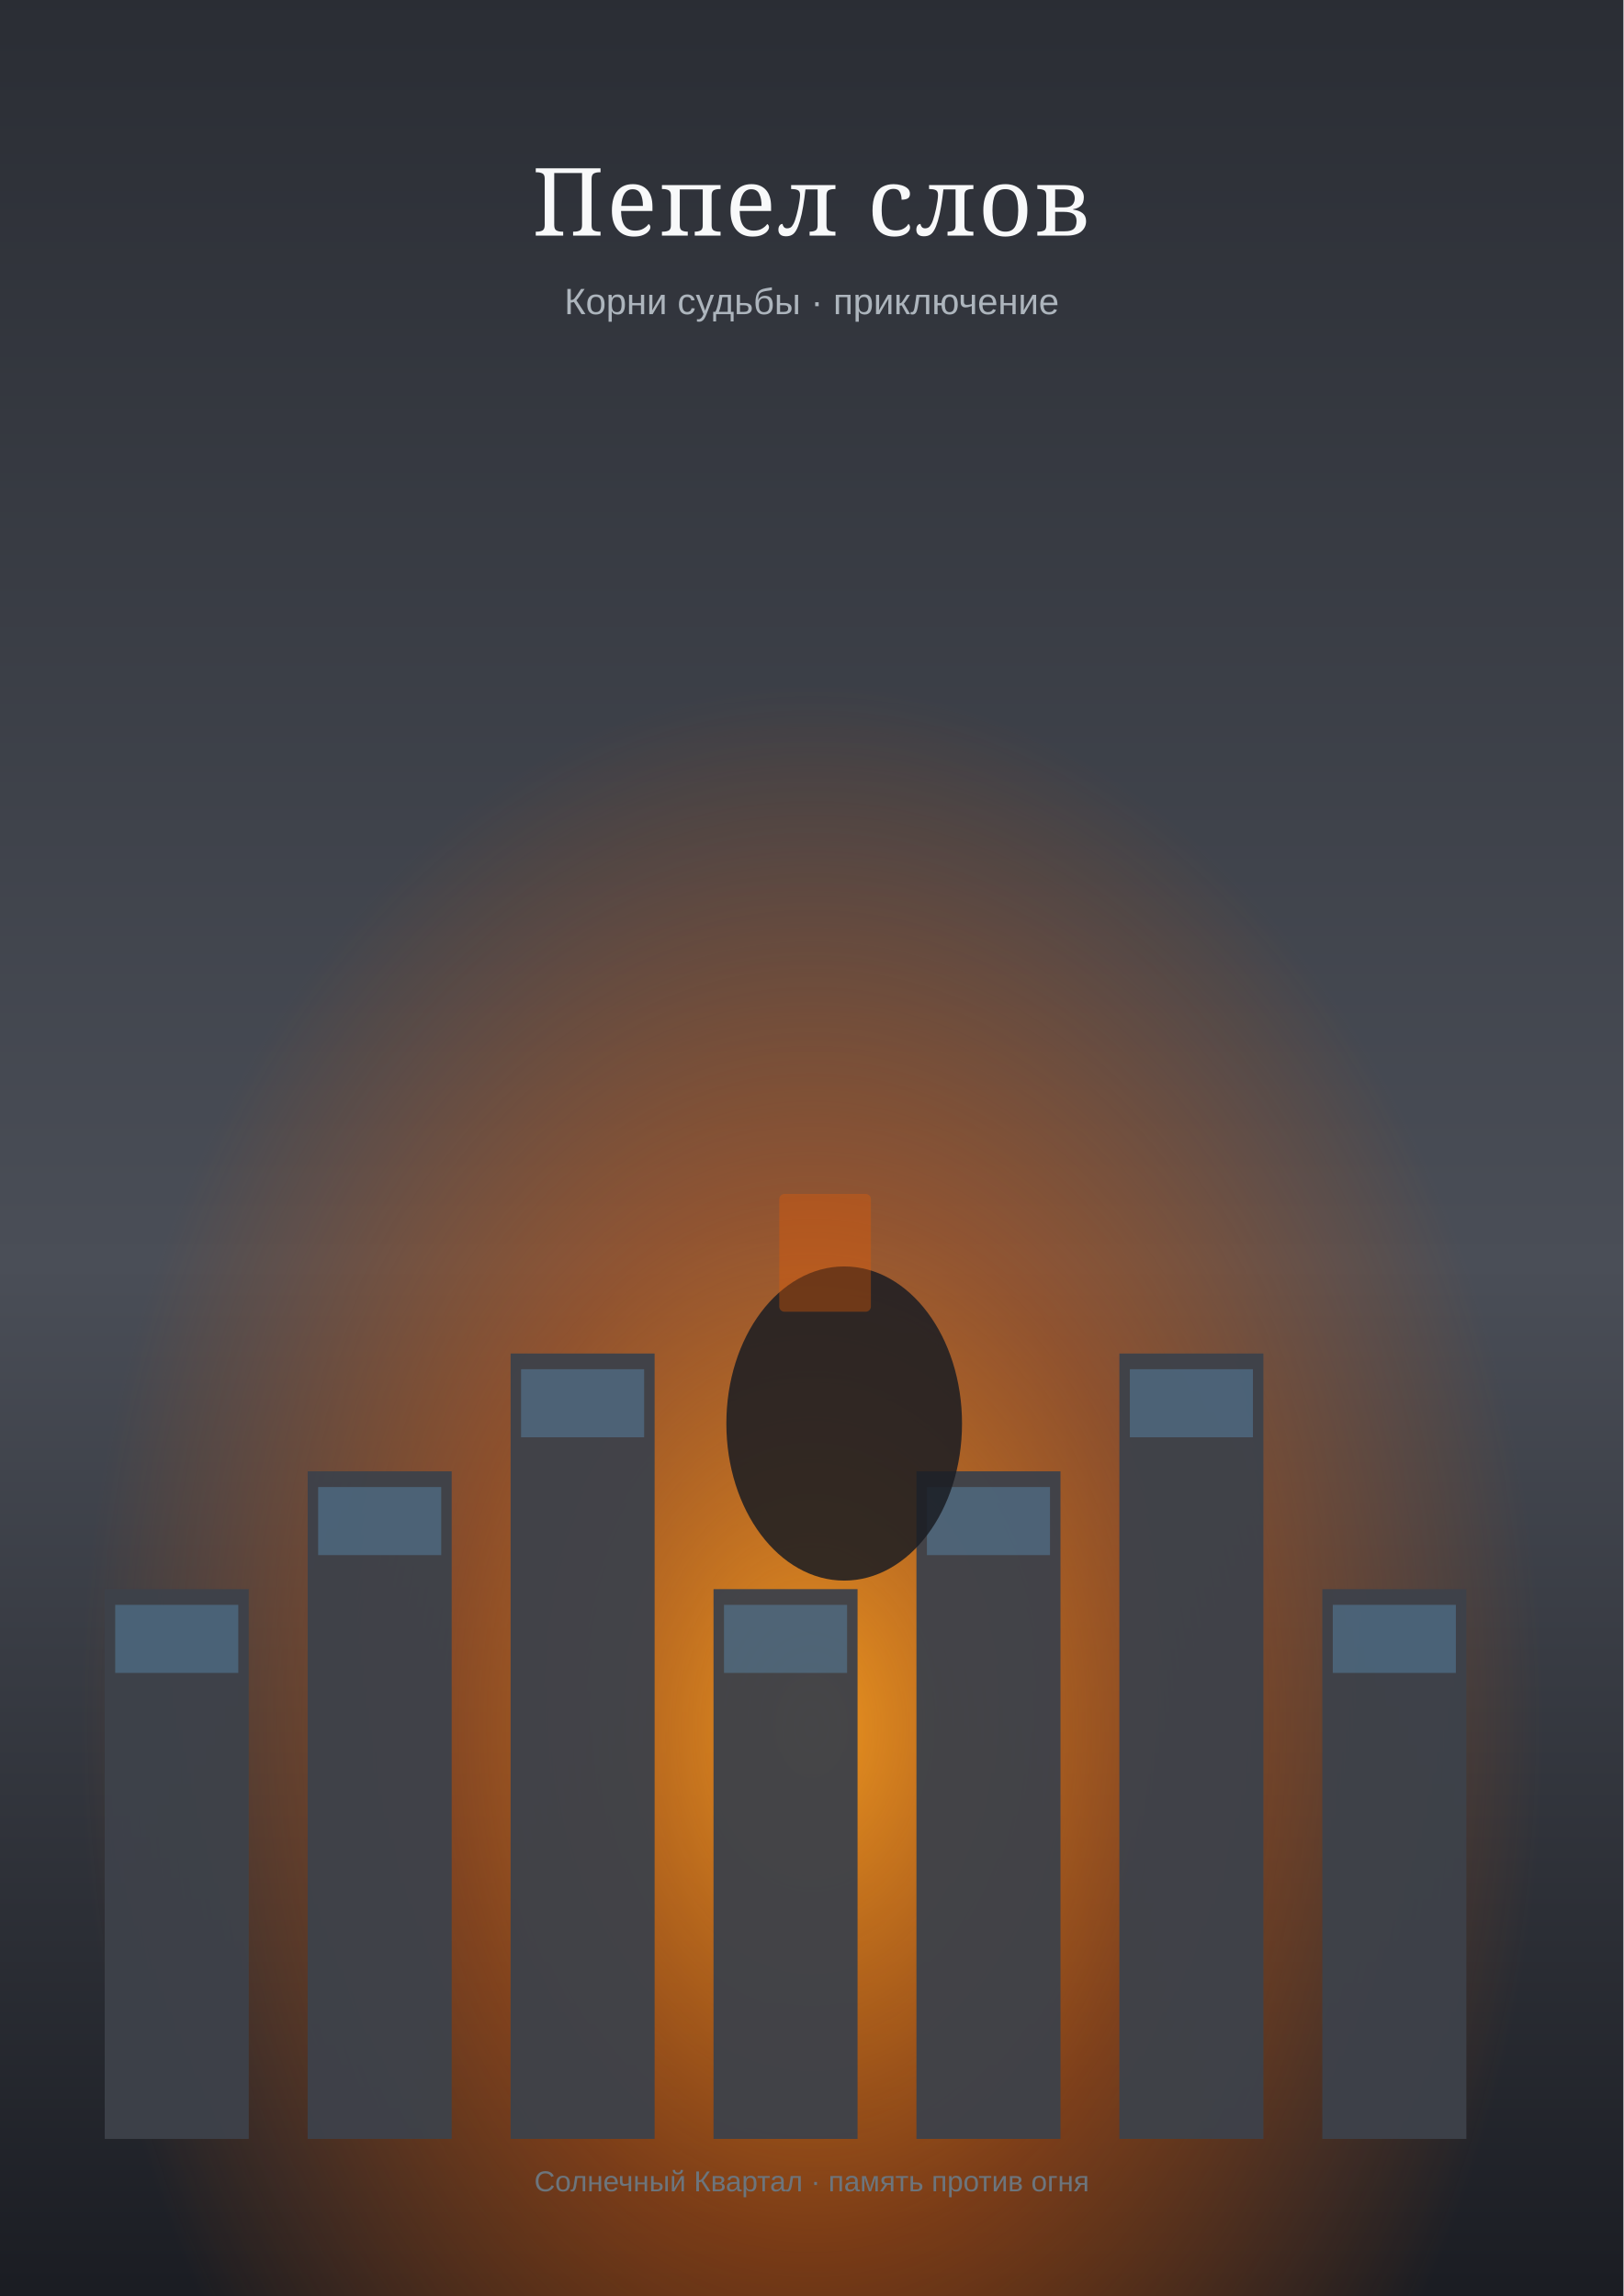
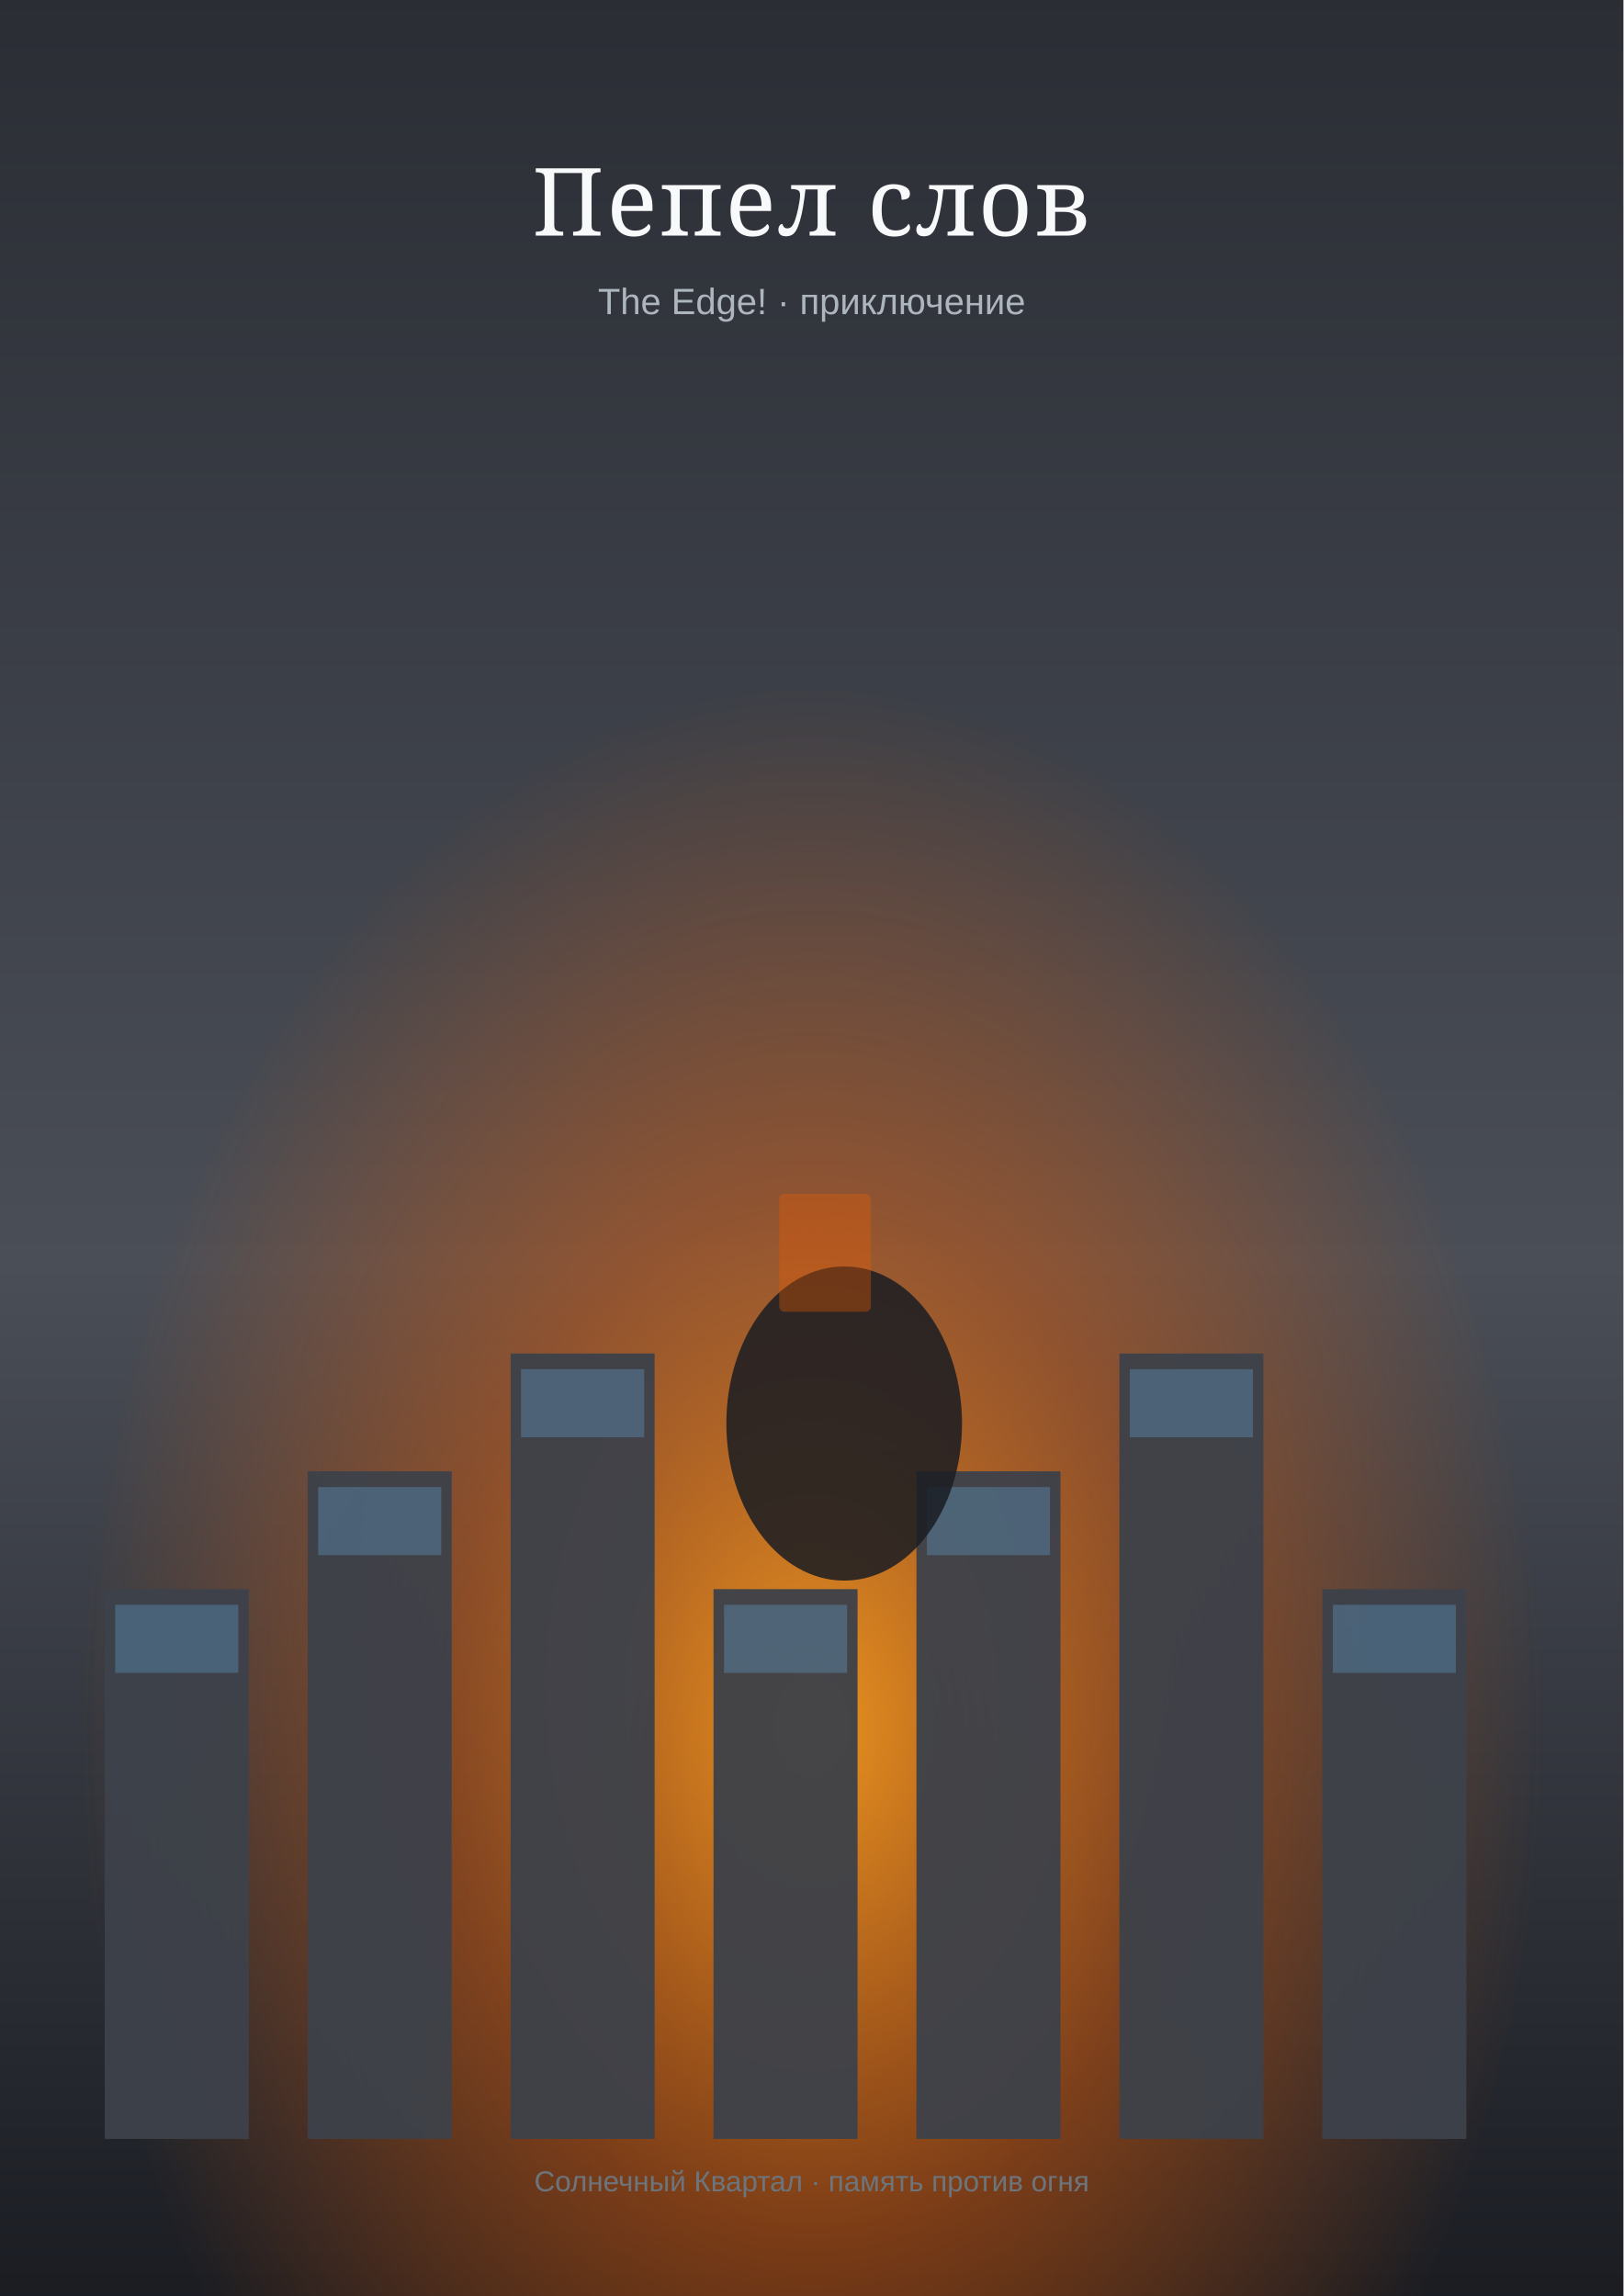
<svg xmlns="http://www.w3.org/2000/svg" width="1240" height="1754" viewBox="0 0 1240 1754">
  <defs>
    <linearGradient id="sky" x1="0" y1="0" x2="0" y2="1">
      <stop offset="0%" stop-color="#2a2d34" />
      <stop offset="55%" stop-color="#4a4e57" />
      <stop offset="100%" stop-color="#1a1c22" />
    </linearGradient>
    <radialGradient id="fire" cx="50%" cy="75%" r="45%">
      <stop offset="0%" stop-color="#ff9f1c" stop-opacity="0.9" />
      <stop offset="50%" stop-color="#e85d04" stop-opacity="0.45" />
      <stop offset="100%" stop-color="#e85d04" stop-opacity="0" />
    </radialGradient>
  </defs>
  <rect width="1240" height="1754" fill="url(#sky)" />
  <rect width="1240" height="1754" fill="url(#fire)" />
  <rect x="80" y="1214" width="110" height="420" fill="#3d4149" opacity="0.95" />
  <rect x="88" y="1226" width="94" height="52" fill="#6ec5ff" opacity="0.25" />
  <rect x="235" y="1124" width="110" height="510" fill="#3d4149" opacity="0.95" />
  <rect x="243" y="1136" width="94" height="52" fill="#6ec5ff" opacity="0.25" />
  <rect x="390" y="1034" width="110" height="600" fill="#3d4149" opacity="0.95" />
  <rect x="398" y="1046" width="94" height="52" fill="#6ec5ff" opacity="0.25" />
  <rect x="545" y="1214" width="110" height="420" fill="#3d4149" opacity="0.95" />
  <rect x="553" y="1226" width="94" height="52" fill="#6ec5ff" opacity="0.25" />
  <rect x="700" y="1124" width="110" height="510" fill="#3d4149" opacity="0.95" />
  <rect x="708" y="1136" width="94" height="52" fill="#6ec5ff" opacity="0.25" />
  <rect x="855" y="1034" width="110" height="600" fill="#3d4149" opacity="0.95" />
  <rect x="863" y="1046" width="94" height="52" fill="#6ec5ff" opacity="0.25" />
  <rect x="1010" y="1214" width="110" height="420" fill="#3d4149" opacity="0.95" />
  <rect x="1018" y="1226" width="94" height="52" fill="#6ec5ff" opacity="0.25" />
  <ellipse cx="644.8" cy="1087.48" rx="90" ry="120" fill="#1a1c22" opacity="0.85" />
  <rect x="595.2" y="912.08" width="70" height="90" rx="4" fill="#e85d04" opacity="0.35" />
  <text x="620" y="180" text-anchor="middle" font-family="Georgia, serif" font-size="72" fill="#f8f9fa" letter-spacing="2">Пепел слов</text>
-   <text x="620" y="240" text-anchor="middle" font-family="Arial, sans-serif" font-size="28" fill="#adb5bd">Корни судьбы · приключение</text>
+   <text x="620" y="240" text-anchor="middle" font-family="Arial, sans-serif" font-size="28" fill="#adb5bd">The Edge! · приключение</text>
  <text x="620" y="1674" text-anchor="middle" font-family="Arial, sans-serif" font-size="22" fill="#6c757d">Солнечный Квартал · память против огня</text>
</svg>
